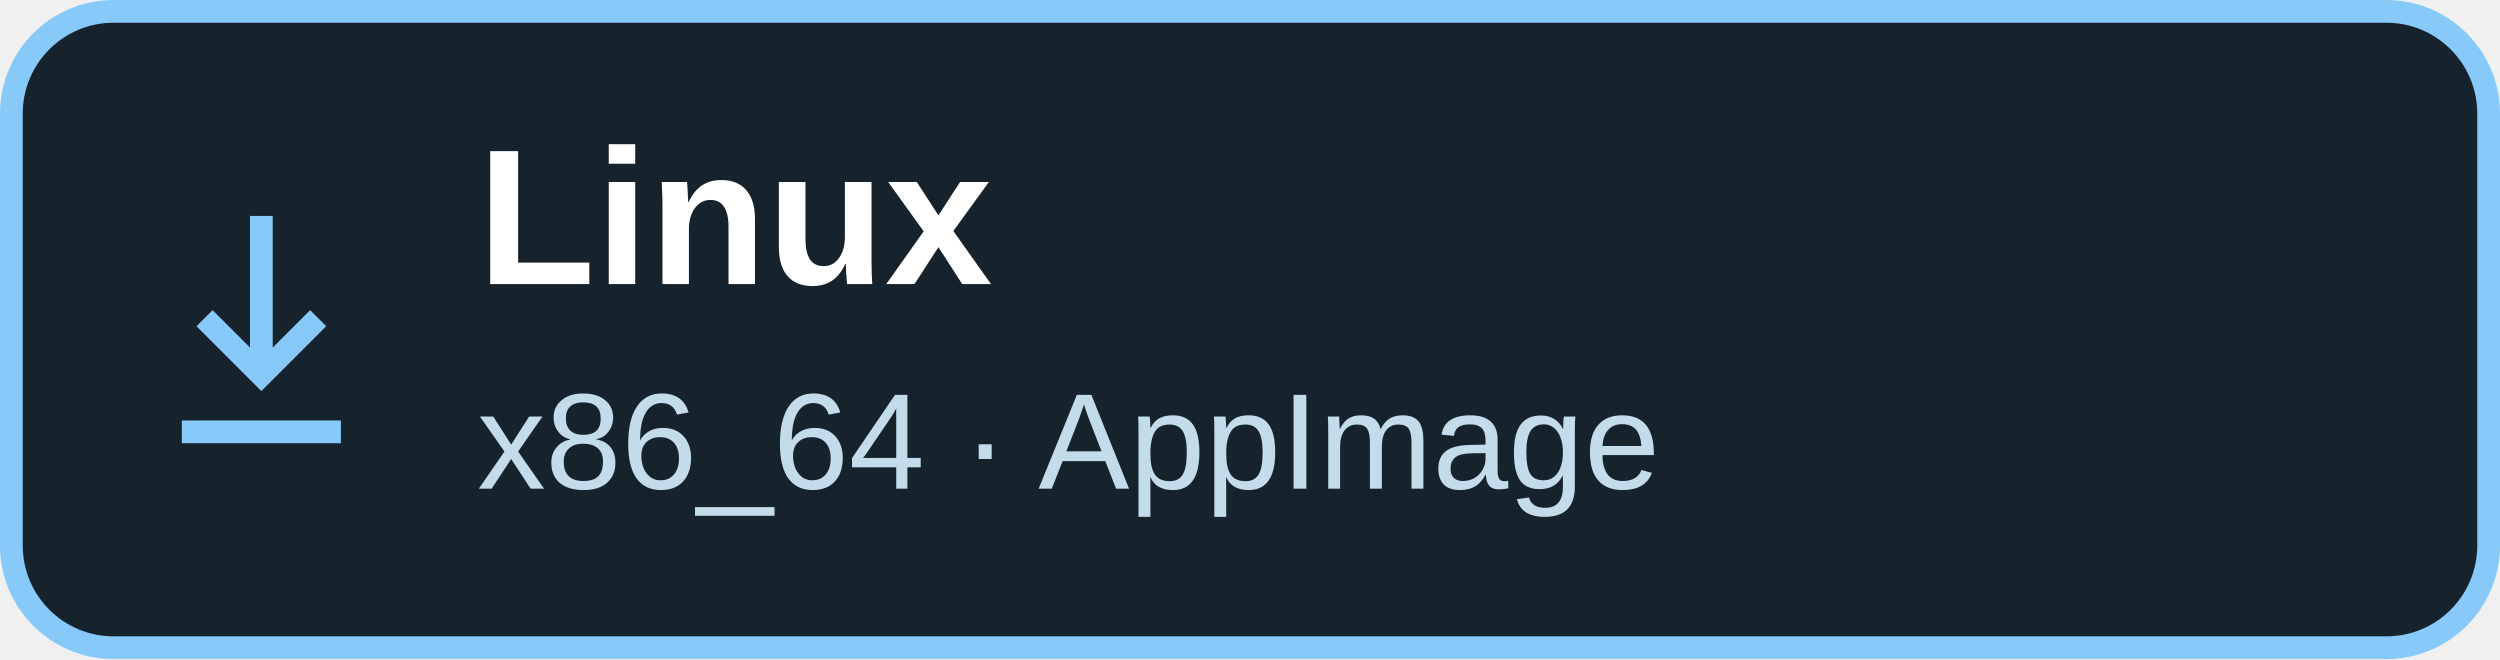
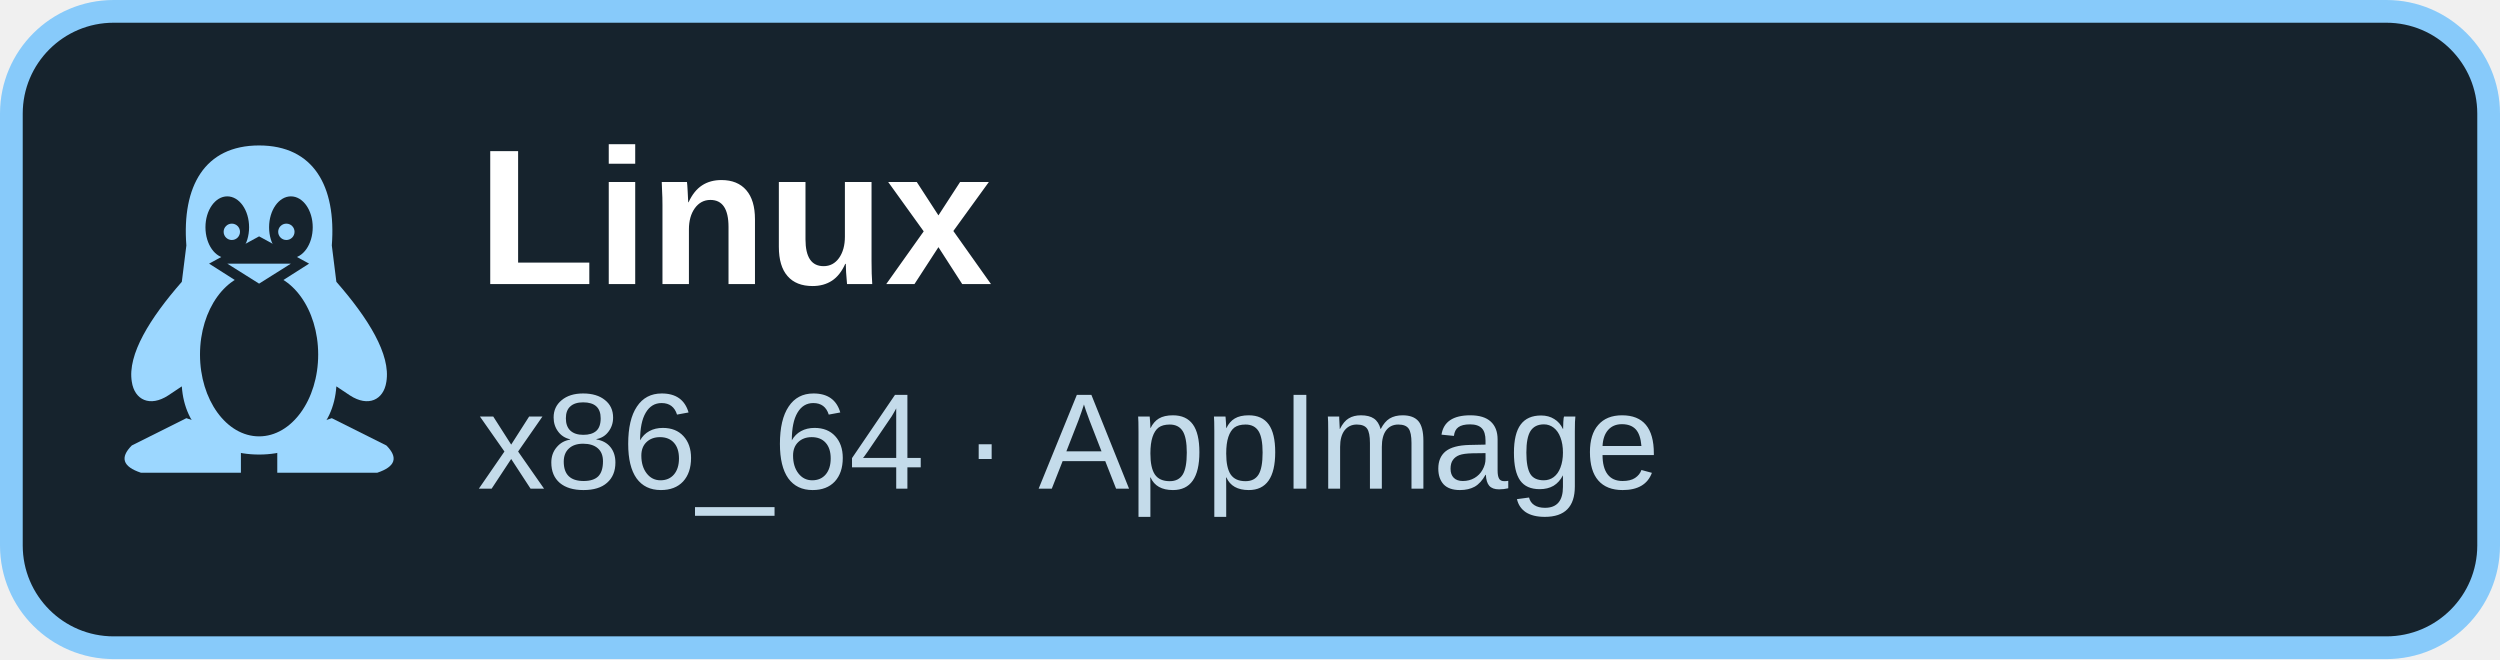
<svg xmlns="http://www.w3.org/2000/svg" width="220" height="58" viewBox="0 0 220 58">
  <rect x="1" y="1" width="218" height="56" rx="9" fill="#16232d" stroke="#87cafa" stroke-width="2" />
-   <path d="M23 19v14m-5-5 5 5 5-5M16 38h14" fill="none" stroke="#87cafa" stroke-width="2" />
+   <g transform="translate(10 12) scale(.8)" fill="#9cd7ff">
+     <path d="M16 1C10 1 7.5 5.5 8 12L7.5 16C4 20 1.5 24 2 27c.3 2 2 2.8 4 1.5l1.5-1C7.8 32 11 35 16 35s8.2-3 8.5-7.5l1.5 1c2 1.3 3.7.5 4-1.5.5-3-2-7-5.5-11L24 12C24.5 5.5 22 1 16 1Z" />
+     <ellipse cx="16" cy="24" rx="6.5" ry="9" fill="#16232d" />
+     <ellipse cx="12.5" cy="10" rx="2.4" ry="3.4" fill="#16232d" />
+     <ellipse cx="19.5" cy="10" rx="2.4" ry="3.4" fill="#16232d" />
+     <circle cx="13" cy="10.5" r=".9" />
+     <circle cx="19" cy="10.5" r=".9" />
+     <path d="m10.5 14 5.5-3 5.5 3-5.5 3.5Z" fill="#16232d" />
+     <path d="m12.5 14 3.5 2.2 3.5-2.2ZM8 31l6 2v4H3q-3-1-1-3Zm16 0-6 2v4h11q3-1 1-3Z" />
+   </g>
  <text x="42" y="25" fill="#ffffff" font-family="Arial,sans-serif" font-size="17" font-weight="bold">Linux</text>
  <text x="42" y="43" fill="#c4dbea" font-family="Arial,sans-serif" font-size="12">x86_64 · AppImage</text>
</svg>
